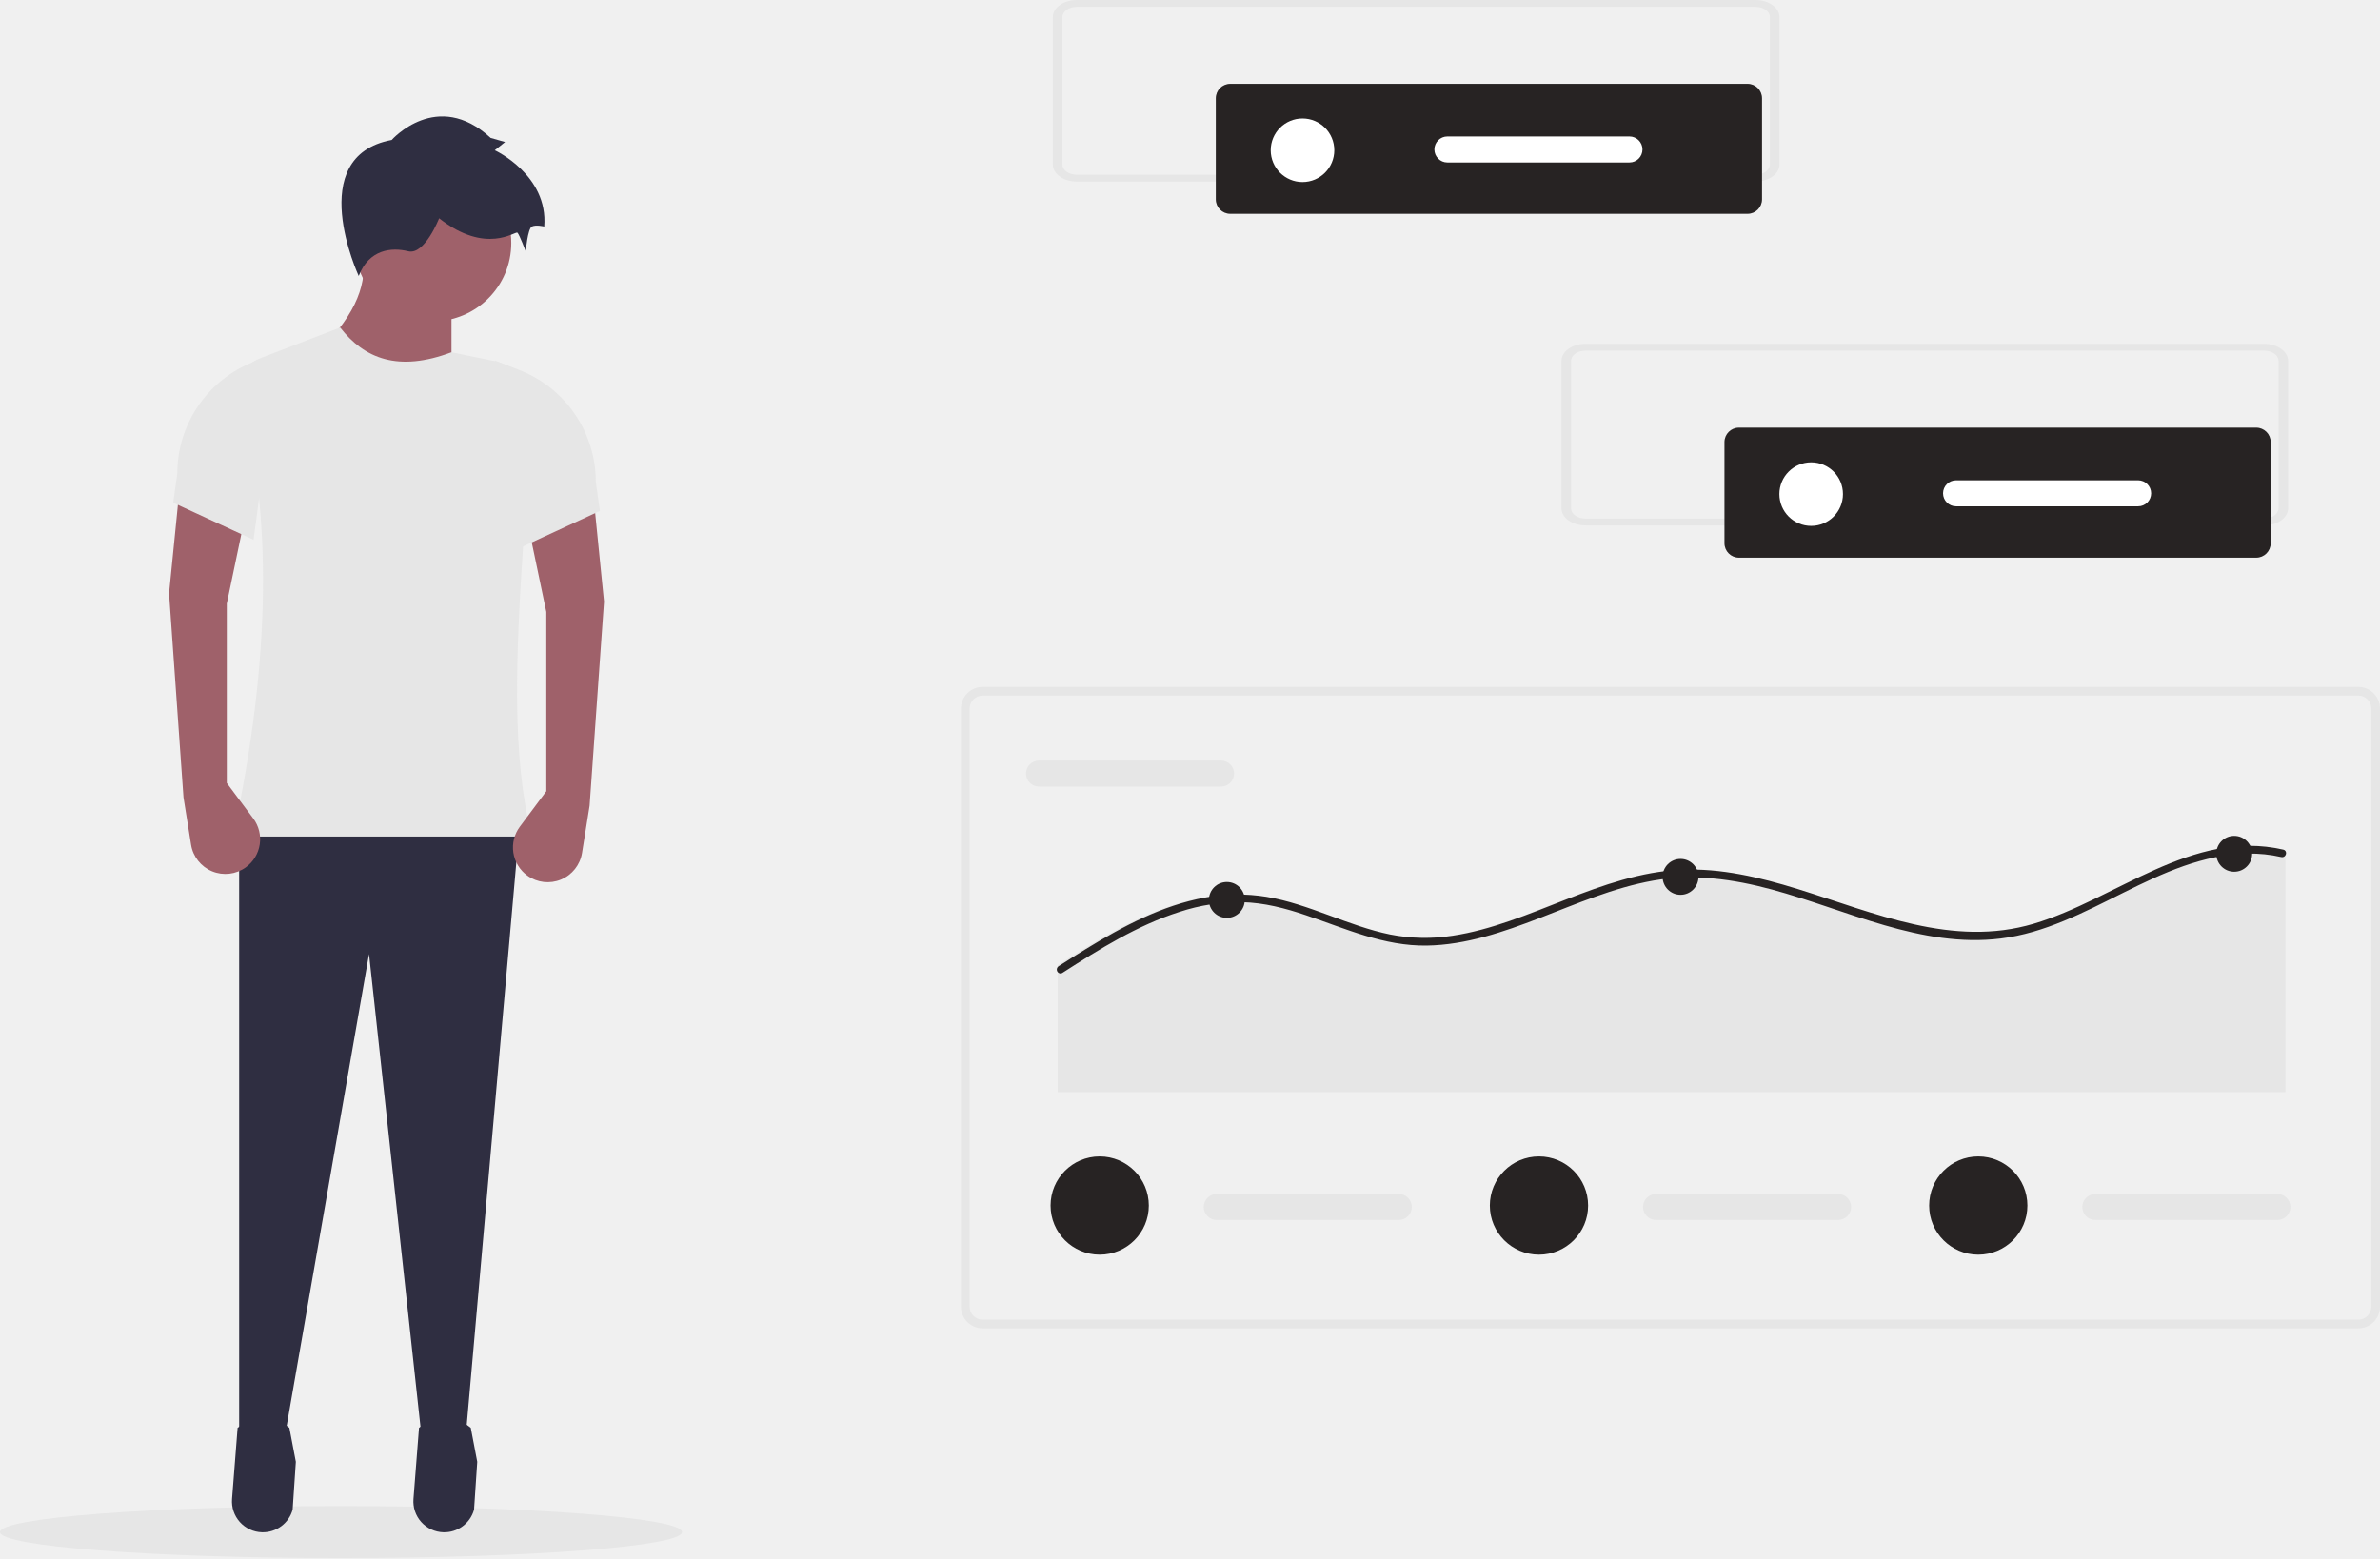
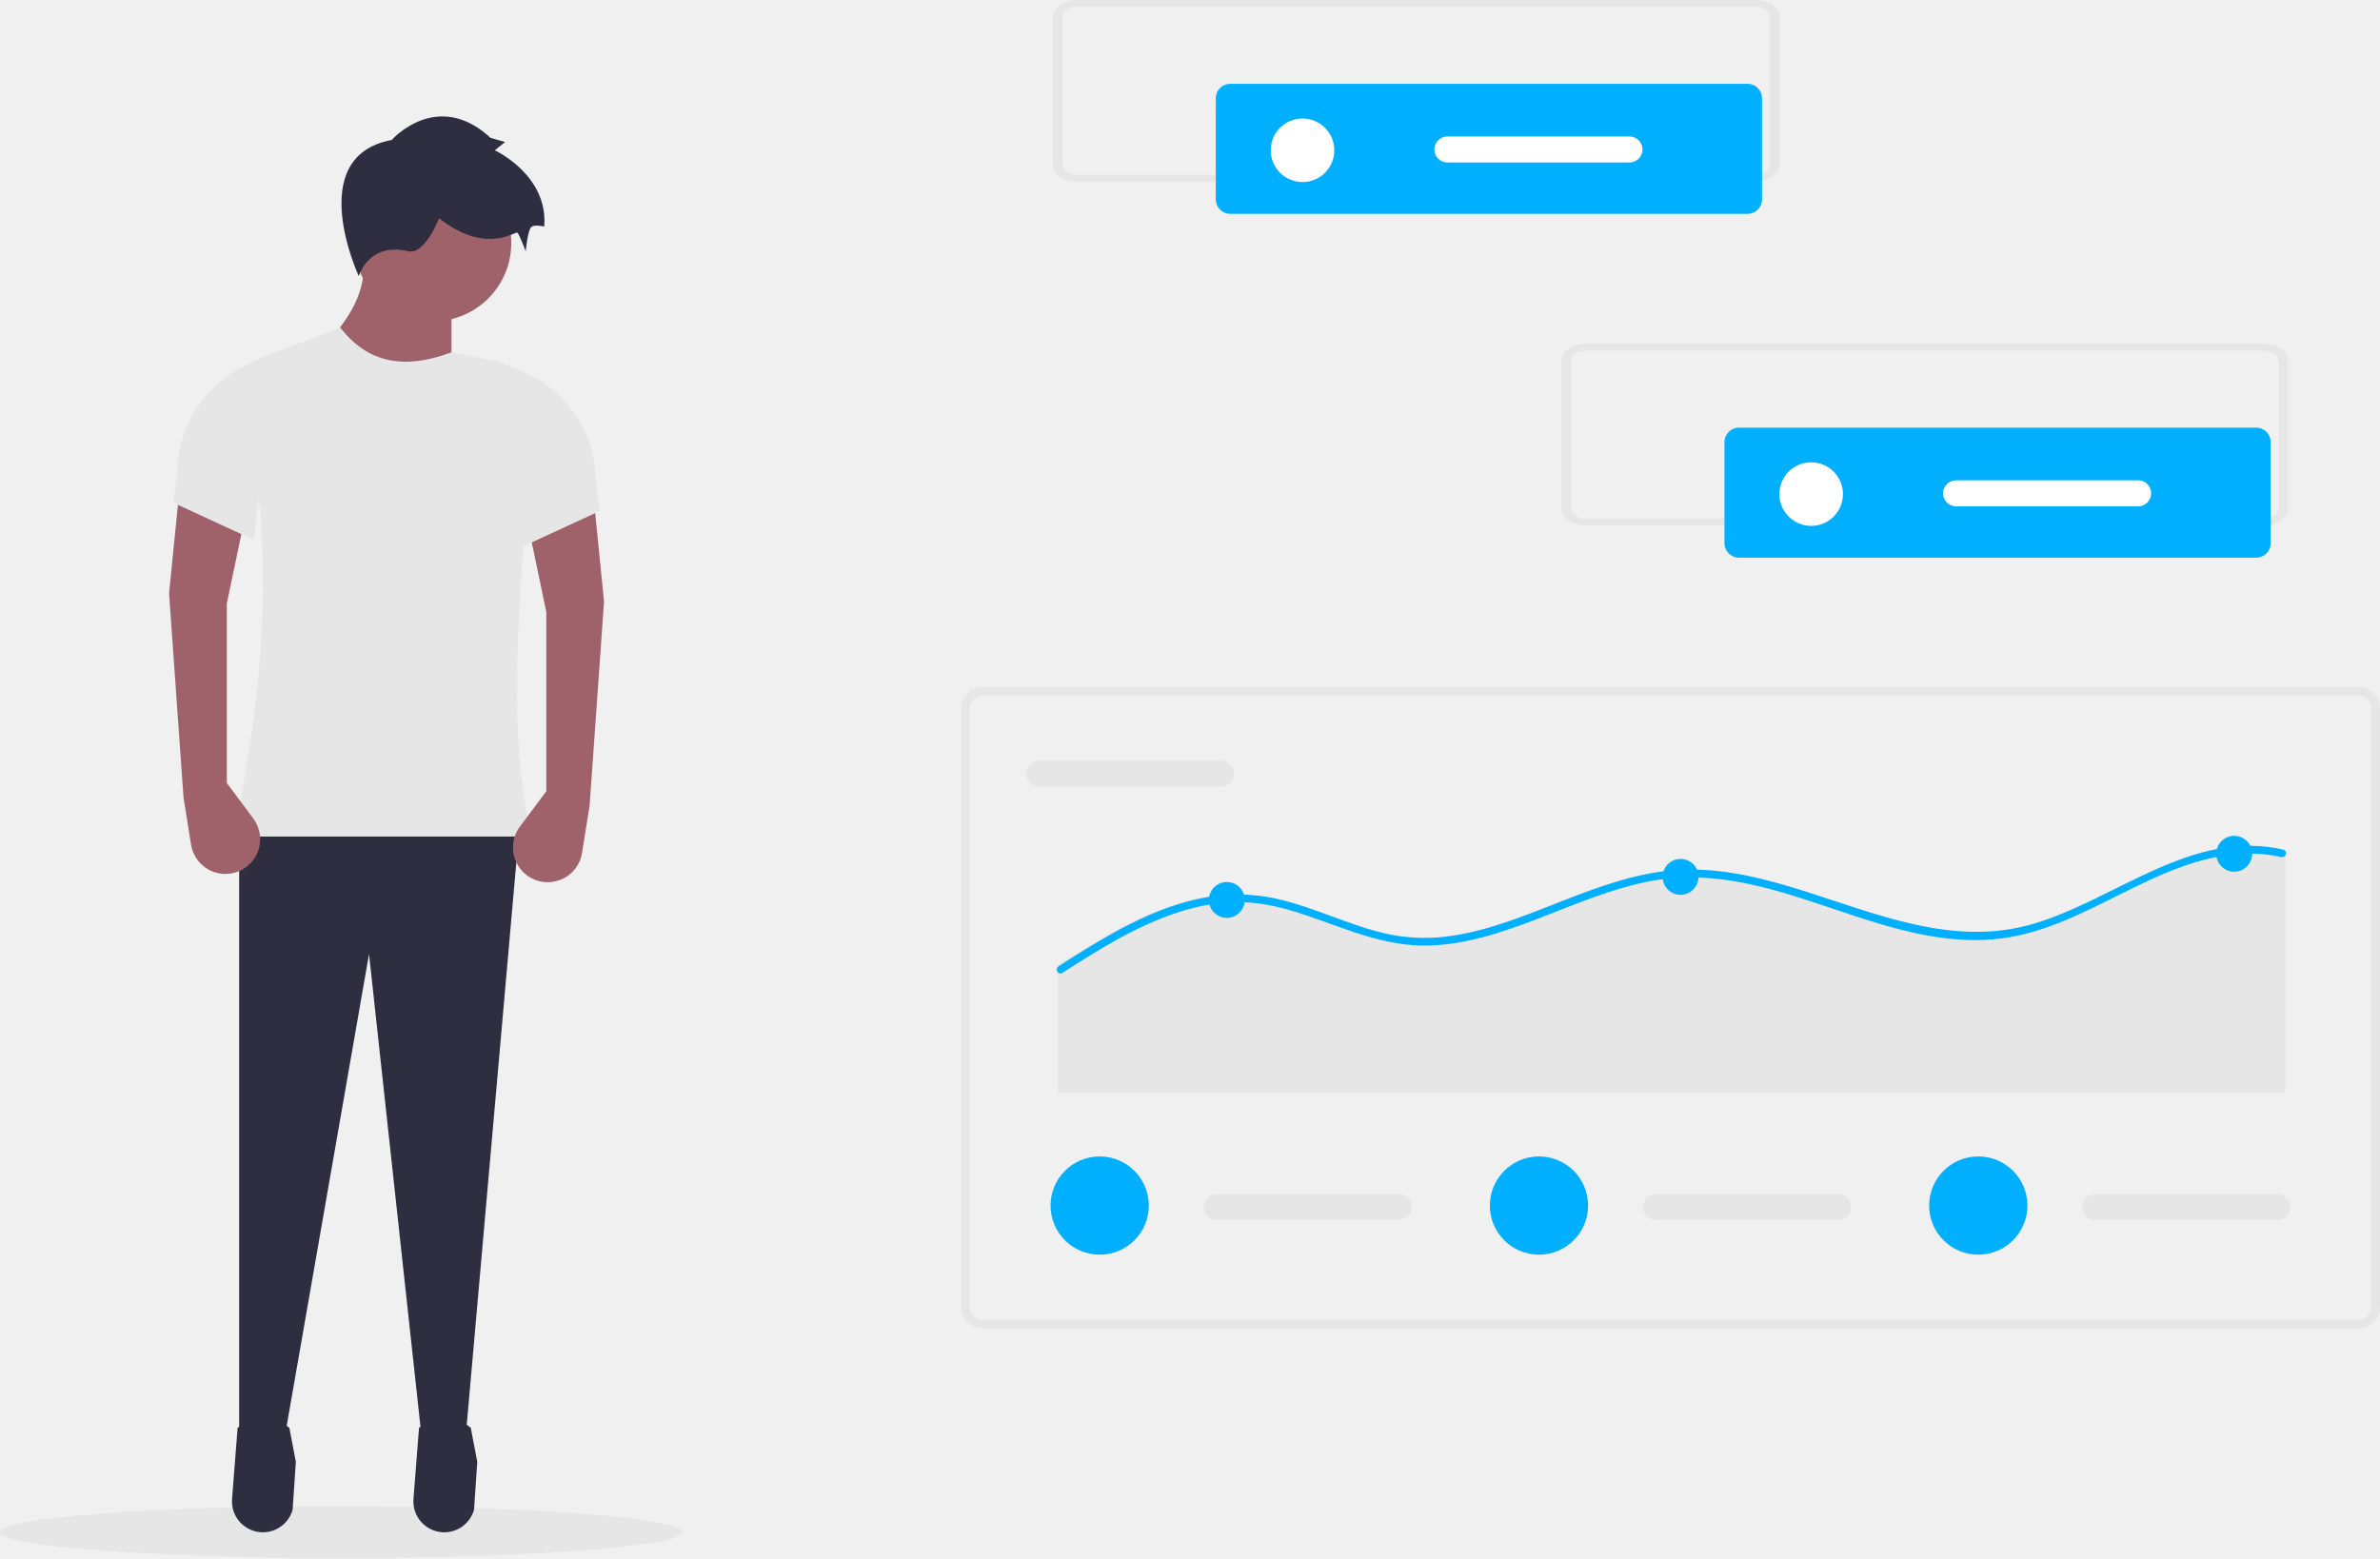
<svg xmlns="http://www.w3.org/2000/svg" data-name="Layer 1" width="823.5" height="539.233" viewBox="0 0 823.5 539.233">
  <ellipse cx="118" cy="530.233" rx="118" ry="9" fill="#e6e6e6" />
  <path d="M344.468,315.845l-47.076-12.839q18.856-17.793,16.405-33.524H344.468Z" transform="translate(-188.25 -180.3837)" fill="#9f616a" />
  <polygon points="161.211 496.376 146.005 498.515 127.687 330.184 98.443 497.802 82.751 498.515 82.751 285.961 179.756 285.961 161.211 496.376" fill="#2f2e41" />
  <path d="M278.898,710.693h0a10.695,10.695,0,0,0,10.607-7.816l1.111-16.575-2.239-11.755c-5.908-4.855-11.88-4.754-17.912,0L268.541,699.169A10.695,10.695,0,0,0,278.898,710.693Z" transform="translate(-188.25 -180.3837)" fill="#2f2e41" />
  <path d="M341.666,710.693h0a10.695,10.695,0,0,0,10.607-7.816l1.111-16.575-2.239-11.755c-5.908-4.855-11.88-4.754-17.912,0l-1.924,24.622A10.695,10.695,0,0,0,341.666,710.693Z" transform="translate(-188.25 -180.3837)" fill="#2f2e41" />
  <circle cx="149.799" cy="84.105" r="27.104" fill="#9f616a" />
  <path d="M372.286,469.911H268.861c13.405-62.124,13.367-112.158,2.69-152.623a10.813,10.813,0,0,1,6.576-12.853l27.825-10.702c8.354,10.788,20.142,15.5,38.517,8.559l14.581,2.991a14.982,14.982,0,0,1,11.957,15.665c-1.073,15.826-.65,31.772-1.573,45.538C366.573,409.115,365.339,442.347,372.286,469.911Z" transform="translate(-188.25 -180.3837)" fill="#e6e6e6" />
  <path d="M323.783,228.826s15.692-17.832,34.237-.713l4.993,1.427-3.566,2.853s18.545,8.559,17.118,26.391c0,0-2.853-.713-4.28,0s-2.14,8.559-2.14,8.559-2.14-5.706-2.853-6.419-10.699,7.846-27.104-4.993c0,0-4.993,12.839-10.699,11.412s-13.552-.713-17.118,8.559C312.371,275.901,293.113,234.532,323.783,228.826Z" transform="translate(-188.25 -180.3837)" fill="#2f2e41" />
  <path d="M377.278,454.219l-9.156,12.272a12.027,12.027,0,0,0,2.594,16.939l0,0a12.027,12.027,0,0,0,18.921-7.847l2.619-16.371L397.25,388.598l-3.566-35.664L370.859,361.494l6.419,30.671Z" transform="translate(-188.25 -180.3837)" fill="#9f616a" />
  <path d="M368.006,370.053l27.818-12.839-1.427-10.106a41.488,41.488,0,0,0-26.489-38.682l-8.461-3.281Z" transform="translate(-188.25 -180.3837)" fill="#e6e6e6" />
  <path d="M266.722,451.366l9.156,12.272a12.027,12.027,0,0,1-2.594,16.939l0,0a12.027,12.027,0,0,1-18.921-7.847l-2.619-16.371L246.75,385.745l3.566-35.664,22.825,8.559-6.419,30.671Z" transform="translate(-188.25 -180.3837)" fill="#9f616a" />
  <path d="M275.994,367.2l-27.818-12.839,1.427-10.106a41.488,41.488,0,0,1,26.489-38.682l8.461-3.281Z" transform="translate(-188.25 -180.3837)" fill="#e6e6e6" />
  <path d="M1004.25,640.116h-476a7.508,7.508,0,0,1-7.5-7.5v-207a7.508,7.508,0,0,1,7.5-7.5h476a7.508,7.508,0,0,1,7.5,7.5v207A7.508,7.508,0,0,1,1004.25,640.116Zm-476-219a4.505,4.505,0,0,0-4.5,4.5v207a4.505,4.505,0,0,0,4.5,4.5h476a4.505,4.505,0,0,0,4.5-4.5v-207a4.505,4.505,0,0,0-4.5-4.5Z" transform="translate(-188.25 -180.3837)" fill="#e6e6e6" />
  <path d="M547.75,443.616a4.5,4.5,0,0,0,0,9h63a4.5,4.5,0,0,0,0-9Z" transform="translate(-188.25 -180.3837)" fill="#e6e6e6" />
  <path d="M979.04,474.911V558.361H554.21V514.423c2.942-1.889,5.901-3.769,8.888-5.588,12.754-7.805,26.405-15.104,41.283-17.809a62.32,62.32,0,0,1,21.313-.266c7.466,1.233,14.611,3.805,21.686,6.386,6.977,2.554,13.971,5.188,21.268,6.67a62.272,62.272,0,0,0,21.57.426c13.66-2.049,26.494-7.539,39.275-12.505,12.86-4.993,26.112-9.712,40.03-10.333,13.74-.621,27.312,2.625,40.35,6.652,26.583,8.204,53.726,20.372,81.873,12.027,28.583-8.461,54.872-32.887,86.548-25.641A1.192,1.192,0,0,1,979.04,474.911Z" transform="translate(-188.25 -180.3837)" fill="#e6e6e6" />
-   <path d="M979.04,476.366a1.283,1.283,0,0,1-1.455.639,47.368,47.368,0,0,0-11.512-1.188c-31.157.55-55.113,25.632-85.578,29.383-27.468,3.379-53.321-9.978-79.148-16.958-13.419-3.627-27.255-5.552-41.064-3.086-13.703,2.439-26.563,8.044-39.476,13.02-12.435,4.789-25.357,9.242-38.82,9.463-14.803.248-28.133-5.854-41.862-10.501-7.14-2.421-14.466-4.337-22.031-4.523a66.645,66.645,0,0,0-21.712,3.361c-14.59,4.639-27.734,12.905-40.532,21.117a1.137,1.137,0,0,1-.754.204,1.374,1.374,0,0,1-.585-2.501l.585-.373c2.936-1.889,5.889-3.769,8.869-5.588,12.727-7.805,26.35-15.104,41.197-17.809a62.062,62.062,0,0,1,21.268-.266c7.45,1.233,14.581,3.805,21.641,6.386,6.962,2.554,13.942,5.188,21.224,6.67a62.014,62.014,0,0,0,21.525.426c13.632-2.049,26.439-7.539,39.193-12.505,12.834-4.993,26.057-9.712,39.947-10.333,13.712-.621,27.255,2.625,40.266,6.652,26.528,8.204,53.614,20.372,81.702,12.027,28.523-8.461,54.758-32.887,86.367-25.641a1.19,1.19,0,0,1,.745.47A1.367,1.367,0,0,1,979.04,476.366Z" transform="translate(-188.25 -180.3837)" fill="#272323" />
-   <circle cx="424.496" cy="311.459" r="6.208" fill="#272323" />
-   <circle cx="581.479" cy="303.477" r="6.208" fill="#272323" />
-   <circle cx="773.052" cy="295.494" r="6.208" fill="#272323" />
+   <path d="M979.04,476.366a1.283,1.283,0,0,1-1.455.639,47.368,47.368,0,0,0-11.512-1.188c-31.157.55-55.113,25.632-85.578,29.383-27.468,3.379-53.321-9.978-79.148-16.958-13.419-3.627-27.255-5.552-41.064-3.086-13.703,2.439-26.563,8.044-39.476,13.02-12.435,4.789-25.357,9.242-38.82,9.463-14.803.248-28.133-5.854-41.862-10.501-7.14-2.421-14.466-4.337-22.031-4.523a66.645,66.645,0,0,0-21.712,3.361c-14.59,4.639-27.734,12.905-40.532,21.117a1.137,1.137,0,0,1-.754.204,1.374,1.374,0,0,1-.585-2.501l.585-.373c2.936-1.889,5.889-3.769,8.869-5.588,12.727-7.805,26.35-15.104,41.197-17.809a62.062,62.062,0,0,1,21.268-.266c7.45,1.233,14.581,3.805,21.641,6.386,6.962,2.554,13.942,5.188,21.224,6.67a62.014,62.014,0,0,0,21.525.426c13.632-2.049,26.439-7.539,39.193-12.505,12.834-4.993,26.057-9.712,39.947-10.333,13.712-.621,27.255,2.625,40.266,6.652,26.528,8.204,53.614,20.372,81.702,12.027,28.523-8.461,54.758-32.887,86.367-25.641a1.19,1.19,0,0,1,.745.47A1.367,1.367,0,0,1,979.04,476.366Z" transform="translate(-188.25 -180.3837)" fill="#00b0ff" />
+   <circle cx="424.496" cy="311.459" r="6.208" fill="#00b0ff" />
+   <circle cx="581.479" cy="303.477" r="6.208" fill="#00b0ff" />
+   <circle cx="773.052" cy="295.494" r="6.208" fill="#00b0ff" />
  <path d="M609.25,593.616a4.5,4.5,0,0,0,0,9h63a4.5,4.5,0,0,0,0-9Z" transform="translate(-188.25 -180.3837)" fill="#e6e6e6" />
-   <circle cx="380.5" cy="417.233" r="17" fill="#272323" />
+   <circle cx="380.5" cy="417.233" r="17" fill="#00b0ff" />
  <path d="M761.25,593.616a4.5,4.5,0,0,0,0,9h63a4.5,4.5,0,0,0,0-9Z" transform="translate(-188.25 -180.3837)" fill="#e6e6e6" />
-   <circle cx="532.5" cy="417.233" r="17" fill="#272323" />
+   <circle cx="532.5" cy="417.233" r="17" fill="#00b0ff" />
  <path d="M913.25,593.616a4.5,4.5,0,0,0,0,9h63a4.5,4.5,0,0,0,0-9Z" transform="translate(-188.25 -180.3837)" fill="#e6e6e6" />
-   <circle cx="684.5" cy="417.233" r="17" fill="#272323" />
-   <path id="e1cfef3e-7788-4f0f-b252-d185c9336b04-572" data-name="Path 78" d="M971.669,362.226H736.831c-4.578,0-8.288-2.643-8.293-5.9v-51.042c.005-3.257,3.715-5.9,8.293-5.9H971.669c4.578,0,8.288,2.643,8.293,5.9v51.041C979.958,359.582,976.247,362.222,971.669,362.226Zm-234.838-60.484c-2.747,0-4.973,1.586-4.976,3.54v51.041c0,1.954,2.229,3.538,4.976,3.54H971.669c2.747,0,4.973-1.586,4.976-3.54v-51.039c0-1.954-2.229-3.538-4.976-3.54Z" transform="translate(-188.25 -180.3837)" fill="#e6e6e6" />
-   <path d="M789.929,328.391a5.006,5.006,0,0,0-5,5v35a5.006,5.006,0,0,0,5,5h179a5.006,5.006,0,0,0,5-5v-35a5.006,5.006,0,0,0-5-5Z" transform="translate(-188.25 -180.3837)" fill="#272323" />
+   <circle cx="684.5" cy="417.233" r="17" fill="#00b0ff" />
+   <path id="e1cfef3e-7788-4f0f-b252-d185c9336b04-1243" data-name="Path 78" d="M971.669,362.226H736.831c-4.578,0-8.288-2.643-8.293-5.9v-51.042c.005-3.257,3.715-5.9,8.293-5.9H971.669c4.578,0,8.288,2.643,8.293,5.9v51.041C979.958,359.582,976.247,362.222,971.669,362.226Zm-234.838-60.484c-2.747,0-4.973,1.586-4.976,3.54v51.041c0,1.954,2.229,3.538,4.976,3.54H971.669c2.747,0,4.973-1.586,4.976-3.54v-51.039c0-1.954-2.229-3.538-4.976-3.54Z" transform="translate(-188.25 -180.3837)" fill="#e6e6e6" />
+   <path d="M789.929,328.391a5.006,5.006,0,0,0-5,5v35a5.006,5.006,0,0,0,5,5h179a5.006,5.006,0,0,0,5-5v-35a5.006,5.006,0,0,0-5-5Z" transform="translate(-188.25 -180.3837)" fill="#00b0ff" />
  <circle cx="626.679" cy="171.007" r="11" fill="#fff" />
  <path d="M865.061,346.616a4.5,4.5,0,0,0,0,9h63a4.5,4.5,0,0,0,0-9Z" transform="translate(-188.25 -180.3837)" fill="#fff" />
-   <path id="b00e8b21-64f0-4b6c-8490-a93637cb24e1-573" data-name="Path 78" d="M795.669,243.226H560.831c-4.578,0-8.288-2.643-8.293-5.9v-51.042c.005-3.257,3.715-5.9,8.293-5.9H795.669c4.578,0,8.288,2.643,8.293,5.9v51.041C803.958,240.582,800.247,243.222,795.669,243.226Zm-234.838-60.484c-2.747,0-4.973,1.586-4.976,3.54v51.041c0,1.954,2.229,3.538,4.976,3.54H795.669c2.747,0,4.973-1.586,4.976-3.54v-51.039c0-1.954-2.229-3.538-4.976-3.54Z" transform="translate(-188.25 -180.3837)" fill="#e6e6e6" />
-   <path d="M613.929,209.391a5.006,5.006,0,0,0-5,5v35a5.006,5.006,0,0,0,5,5h179a5.006,5.006,0,0,0,5-5v-35a5.006,5.006,0,0,0-5-5Z" transform="translate(-188.25 -180.3837)" fill="#272323" />
+   <path id="b00e8b21-64f0-4b6c-8490-a93637cb24e1-1244" data-name="Path 78" d="M795.669,243.226H560.831c-4.578,0-8.288-2.643-8.293-5.9v-51.042c.005-3.257,3.715-5.9,8.293-5.9H795.669c4.578,0,8.288,2.643,8.293,5.9v51.041C803.958,240.582,800.247,243.222,795.669,243.226Zm-234.838-60.484c-2.747,0-4.973,1.586-4.976,3.54v51.041c0,1.954,2.229,3.538,4.976,3.54H795.669c2.747,0,4.973-1.586,4.976-3.54v-51.039c0-1.954-2.229-3.538-4.976-3.54Z" transform="translate(-188.25 -180.3837)" fill="#e6e6e6" />
+   <path d="M613.929,209.391a5.006,5.006,0,0,0-5,5v35a5.006,5.006,0,0,0,5,5h179a5.006,5.006,0,0,0,5-5v-35a5.006,5.006,0,0,0-5-5Z" transform="translate(-188.25 -180.3837)" fill="#00b0ff" />
  <circle cx="450.679" cy="52.007" r="11" fill="#fff" />
  <path d="M689.061,227.616a4.5,4.5,0,0,0,0,9h63a4.5,4.5,0,0,0,0-9Z" transform="translate(-188.25 -180.3837)" fill="#fff" />
</svg>
